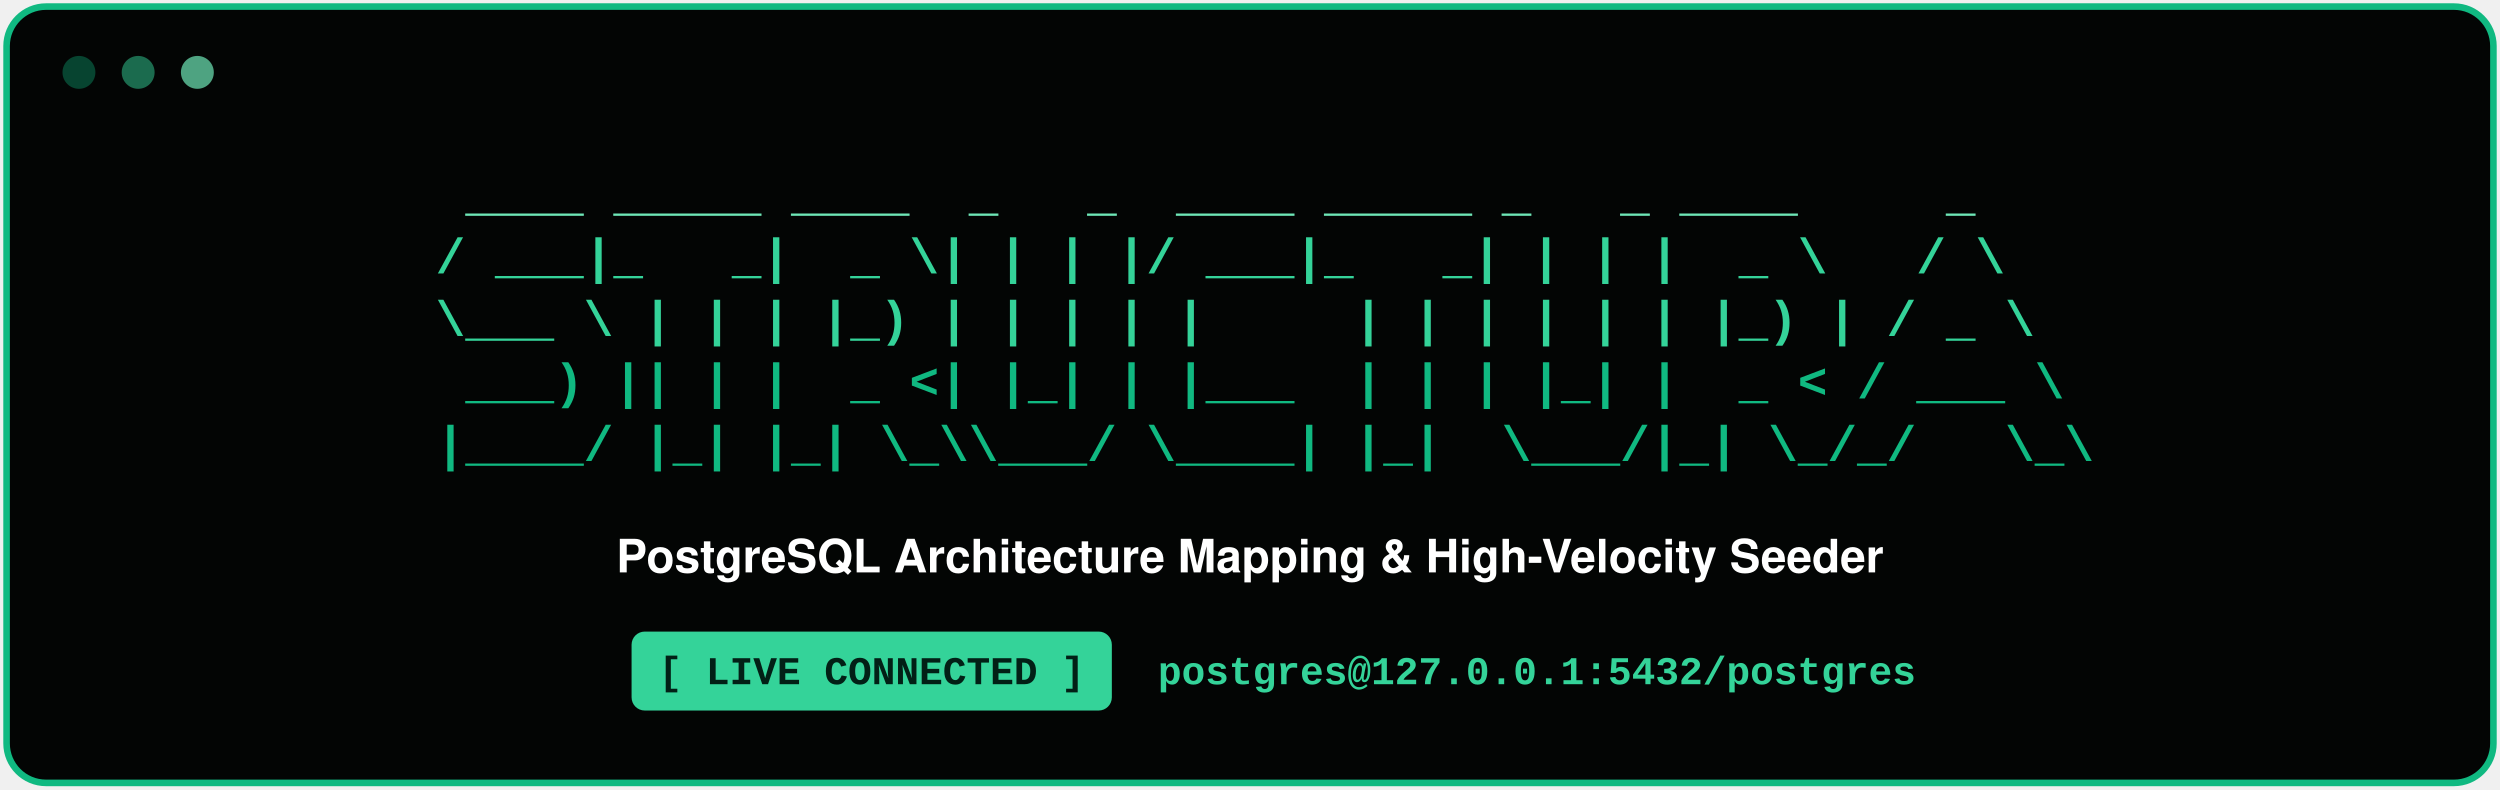
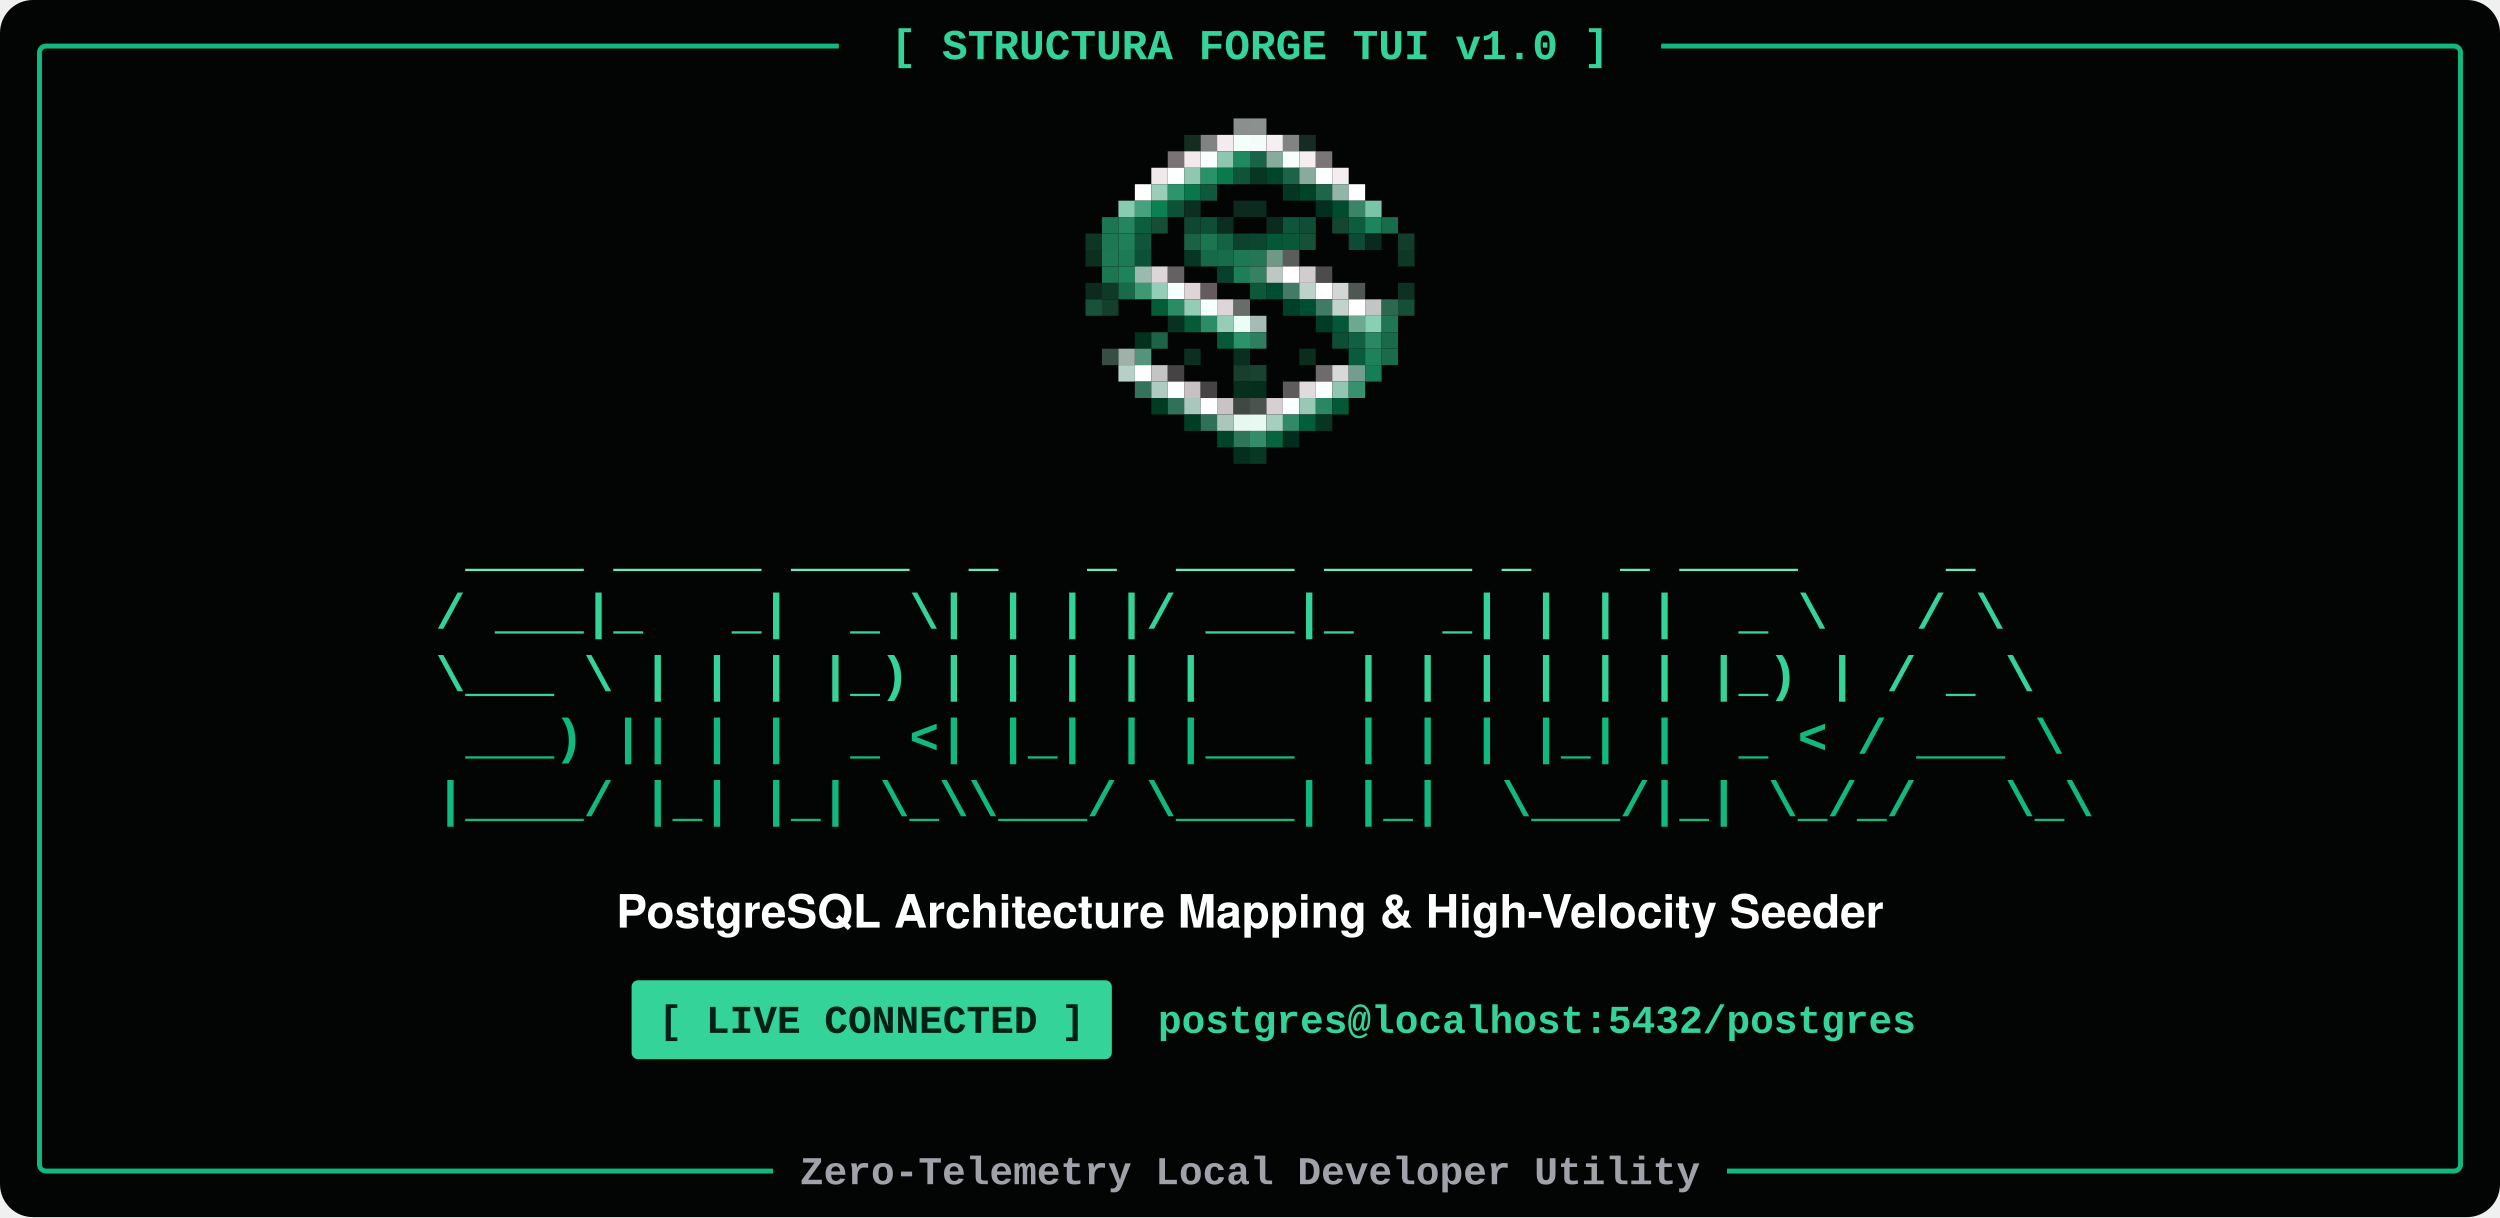
- <svg xmlns="http://www.w3.org/2000/svg" width="760" height="240" viewBox="0 0 760 240" role="img" aria-label="Structura Forge Terminal Banner">
+ <svg xmlns="http://www.w3.org/2000/svg" width="760" height="370" viewBox="0 0 760 370" role="img" aria-label="Structura Forge Terminal Banner">
  <defs>
    <style>
      .mono {
        font-family: ui-monospace, SFMono-Regular, Menlo, Monaco, Consolas, "Liberation Mono", "Courier New", monospace;
        font-weight: 700;
        white-space: pre;
      }
      .title {
        font-family: -apple-system, BlinkMacSystemFont, "Segoe UI", Helvetica, Arial, sans-serif;
        font-weight: 700;
      }
    </style>
  </defs>
-   <rect x="2" y="2" width="756" height="236" rx="12" fill="#030504" stroke="#10B981" stroke-width="2" />
-   <circle cx="24" cy="22" r="5" fill="#10B981" fill-opacity="0.35" />
-   <circle cx="42" cy="22" r="5" fill="#34D399" fill-opacity="0.5" />
-   <circle cx="60" cy="22" r="5" fill="#6EE7B7" fill-opacity="0.7" />
+   <rect x="0" y="0" width="760" height="370" rx="10" fill="#030504" />
+   <rect x="12" y="14" width="736" height="342" rx="2" fill="#030504" stroke="#10B981" stroke-width="1.5" />
+   <rect x="255" y="4" width="250" height="20" fill="#030504" />
+   <text x="380" y="18" class="mono" font-size="13" fill="#34D399" text-anchor="middle">[ STRUCTURA FORGE TUI v1.0 ]</text>
+   <g>
+     <rect x="375" y="36" width="5" height="5" fill="rgb(139,144,142)" />
+     <rect x="380" y="36" width="5" height="5" fill="rgb(139,145,143)" />
+     <rect x="360" y="41" width="5" height="5" fill="rgb(21,44,33)" />
+     <rect x="365" y="41" width="5" height="5" fill="rgb(128,131,129)" />
+     <rect x="370" y="41" width="5" height="5" fill="rgb(244,235,239)" />
+     <rect x="375" y="41" width="5" height="5" fill="rgb(244,254,250)" />
+     <rect x="380" y="41" width="5" height="5" fill="rgb(244,252,249)" />
+     <rect x="385" y="41" width="5" height="5" fill="rgb(246,239,241)" />
+     <rect x="390" y="41" width="5" height="5" fill="rgb(130,132,131)" />
+     <rect x="395" y="41" width="5" height="5" fill="rgb(22,44,34)" />
+     <rect x="355" y="46" width="5" height="5" fill="rgb(121,115,117)" />
+     <rect x="360" y="46" width="5" height="5" fill="rgb(242,233,237)" />
+     <rect x="365" y="46" width="5" height="5" fill="rgb(249,255,254)" />
+     <rect x="370" y="46" width="5" height="5" fill="rgb(141,199,176)" />
+     <rect x="375" y="46" width="5" height="5" fill="rgb(33,137,96)" />
+     <rect x="380" y="46" width="5" height="5" fill="rgb(23,100,71)" />
+     <rect x="385" y="46" width="5" height="5" fill="rgb(134,172,158)" />
+     <rect x="390" y="46" width="5" height="5" fill="rgb(248,254,252)" />
+     <rect x="395" y="46" width="5" height="5" fill="rgb(245,239,241)" />
+     <rect x="400" y="46" width="5" height="5" fill="rgb(123,117,120)" />
+     <rect x="350" y="51" width="5" height="5" fill="rgb(240,232,235)" />
+     <rect x="355" y="51" width="5" height="5" fill="rgb(253,255,255)" />
+     <rect x="360" y="51" width="5" height="5" fill="rgb(143,199,177)" />
+     <rect x="365" y="51" width="5" height="5" fill="rgb(41,146,104)" />
+     <rect x="370" y="51" width="5" height="5" fill="rgb(10,122,77)" />
+     <rect x="375" y="51" width="5" height="5" fill="rgb(15,83,56)" />
+     <rect x="380" y="51" width="5" height="5" fill="rgb(6,55,36)" />
+     <rect x="385" y="51" width="5" height="5" fill="rgb(0,70,42)" />
+     <rect x="390" y="51" width="5" height="5" fill="rgb(28,99,73)" />
+     <rect x="395" y="51" width="5" height="5" fill="rgb(135,172,158)" />
+     <rect x="400" y="51" width="5" height="5" fill="rgb(251,255,255)" />
+     <rect x="405" y="51" width="5" height="5" fill="rgb(243,237,239)" />
+     <rect x="345" y="56" width="5" height="5" fill="rgb(255,255,255)" />
+     <rect x="350" y="56" width="5" height="5" fill="rgb(155,206,186)" />
+     <rect x="355" y="56" width="5" height="5" fill="rgb(45,149,108)" />
+     <rect x="360" y="56" width="5" height="5" fill="rgb(9,119,75)" />
+     <rect x="365" y="56" width="5" height="5" fill="rgb(15,88,59)" />
+     <rect x="390" y="56" width="5" height="5" fill="rgb(5,53,35)" />
+     <rect x="395" y="56" width="5" height="5" fill="rgb(0,68,40)" />
+     <rect x="400" y="56" width="5" height="5" fill="rgb(30,102,75)" />
+     <rect x="405" y="56" width="5" height="5" fill="rgb(145,182,168)" />
+     <rect x="410" y="56" width="5" height="5" fill="rgb(255,255,255)" />
+     <rect x="340" y="61" width="5" height="5" fill="rgb(133,204,176)" />
+     <rect x="345" y="61" width="5" height="5" fill="rgb(70,162,125)" />
+     <rect x="350" y="61" width="5" height="5" fill="rgb(12,128,81)" />
+     <rect x="355" y="61" width="5" height="5" fill="rgb(12,82,54)" />
+     <rect x="360" y="61" width="5" height="5" fill="rgb(11,47,33)" />
+     <rect x="375" y="61" width="5" height="5" fill="rgb(10,43,30)" />
+     <rect x="380" y="61" width="5" height="5" fill="rgb(10,43,30)" />
+     <rect x="400" y="61" width="5" height="5" fill="rgb(2,47,31)" />
+     <rect x="405" y="61" width="5" height="5" fill="rgb(0,76,46)" />
+     <rect x="410" y="61" width="5" height="5" fill="rgb(59,133,103)" />
+     <rect x="415" y="61" width="5" height="5" fill="rgb(122,197,167)" />
+     <rect x="335" y="66" width="5" height="5" fill="rgb(28,118,82)" />
+     <rect x="340" y="66" width="5" height="5" fill="rgb(37,133,97)" />
+     <rect x="345" y="66" width="5" height="5" fill="rgb(13,93,63)" />
+     <rect x="350" y="66" width="5" height="5" fill="rgb(21,77,53)" />
+     <rect x="360" y="66" width="5" height="5" fill="rgb(15,71,50)" />
+     <rect x="365" y="66" width="5" height="5" fill="rgb(14,78,54)" />
+     <rect x="370" y="66" width="5" height="5" fill="rgb(10,47,32)" />
+     <rect x="385" y="66" width="5" height="5" fill="rgb(9,44,31)" />
+     <rect x="390" y="66" width="5" height="5" fill="rgb(15,85,60)" />
+     <rect x="395" y="66" width="5" height="5" fill="rgb(16,77,55)" />
+     <rect x="405" y="66" width="5" height="5" fill="rgb(20,70,48)" />
+     <rect x="410" y="66" width="5" height="5" fill="rgb(12,93,63)" />
+     <rect x="415" y="66" width="5" height="5" fill="rgb(30,132,93)" />
+     <rect x="420" y="66" width="5" height="5" fill="rgb(25,107,73)" />
+     <rect x="330" y="71" width="5" height="5" fill="rgb(15,54,37)" />
+     <rect x="335" y="71" width="5" height="5" fill="rgb(28,119,82)" />
+     <rect x="340" y="71" width="5" height="5" fill="rgb(31,127,89)" />
+     <rect x="345" y="71" width="5" height="5" fill="rgb(15,84,59)" />
+     <rect x="360" y="71" width="5" height="5" fill="rgb(25,99,68)" />
+     <rect x="365" y="71" width="5" height="5" fill="rgb(27,118,80)" />
+     <rect x="370" y="71" width="5" height="5" fill="rgb(20,99,69)" />
+     <rect x="375" y="71" width="5" height="5" fill="rgb(12,67,47)" />
+     <rect x="380" y="71" width="5" height="5" fill="rgb(11,70,48)" />
+     <rect x="385" y="71" width="5" height="5" fill="rgb(4,87,56)" />
+     <rect x="390" y="71" width="5" height="5" fill="rgb(9,89,57)" />
+     <rect x="395" y="71" width="5" height="5" fill="rgb(21,80,55)" />
+     <rect x="410" y="71" width="5" height="5" fill="rgb(14,75,54)" />
+     <rect x="415" y="71" width="5" height="5" fill="rgb(9,42,30)" />
+     <rect x="425" y="71" width="5" height="5" fill="rgb(17,61,42)" />
+     <rect x="330" y="76" width="5" height="5" fill="rgb(12,47,32)" />
+     <rect x="335" y="76" width="5" height="5" fill="rgb(30,120,83)" />
+     <rect x="340" y="76" width="5" height="5" fill="rgb(28,122,85)" />
+     <rect x="345" y="76" width="5" height="5" fill="rgb(10,81,56)" />
+     <rect x="360" y="76" width="5" height="5" fill="rgb(7,54,37)" />
+     <rect x="365" y="76" width="5" height="5" fill="rgb(22,106,74)" />
+     <rect x="370" y="76" width="5" height="5" fill="rgb(24,108,75)" />
+     <rect x="375" y="76" width="5" height="5" fill="rgb(29,120,83)" />
+     <rect x="380" y="76" width="5" height="5" fill="rgb(37,118,86)" />
+     <rect x="385" y="76" width="5" height="5" fill="rgb(112,152,135)" />
+     <rect x="390" y="76" width="5" height="5" fill="rgb(89,94,91)" />
+     <rect x="425" y="76" width="5" height="5" fill="rgb(14,56,38)" />
+     <rect x="335" y="81" width="5" height="5" fill="rgb(28,118,82)" />
+     <rect x="340" y="81" width="5" height="5" fill="rgb(29,131,91)" />
+     <rect x="345" y="81" width="5" height="5" fill="rgb(153,186,174)" />
+     <rect x="350" y="81" width="5" height="5" fill="rgb(221,214,217)" />
+     <rect x="355" y="81" width="5" height="5" fill="rgb(100,97,98)" />
+     <rect x="370" y="81" width="5" height="5" fill="rgb(7,65,45)" />
+     <rect x="375" y="81" width="5" height="5" fill="rgb(29,127,88)" />
+     <rect x="380" y="81" width="5" height="5" fill="rgb(53,129,98)" />
+     <rect x="385" y="81" width="5" height="5" fill="rgb(187,200,195)" />
+     <rect x="390" y="81" width="5" height="5" fill="rgb(255,255,255)" />
+     <rect x="395" y="81" width="5" height="5" fill="rgb(209,205,207)" />
+     <rect x="400" y="81" width="5" height="5" fill="rgb(78,75,76)" />
+     <rect x="330" y="86" width="5" height="5" fill="rgb(13,42,30)" />
+     <rect x="335" y="86" width="5" height="5" fill="rgb(15,58,41)" />
+     <rect x="340" y="86" width="5" height="5" fill="rgb(24,106,73)" />
+     <rect x="345" y="86" width="5" height="5" fill="rgb(60,153,115)" />
+     <rect x="350" y="86" width="5" height="5" fill="rgb(149,206,184)" />
+     <rect x="355" y="86" width="5" height="5" fill="rgb(246,255,252)" />
+     <rect x="360" y="86" width="5" height="5" fill="rgb(223,213,217)" />
+     <rect x="365" y="86" width="5" height="5" fill="rgb(99,91,94)" />
+     <rect x="380" y="86" width="5" height="5" fill="rgb(11,88,58)" />
+     <rect x="385" y="86" width="5" height="5" fill="rgb(2,77,50)" />
+     <rect x="390" y="86" width="5" height="5" fill="rgb(67,123,102)" />
+     <rect x="395" y="86" width="5" height="5" fill="rgb(189,210,202)" />
+     <rect x="400" y="86" width="5" height="5" fill="rgb(255,255,255)" />
+     <rect x="405" y="86" width="5" height="5" fill="rgb(210,214,212)" />
+     <rect x="410" y="86" width="5" height="5" fill="rgb(79,87,83)" />
+     <rect x="425" y="86" width="5" height="5" fill="rgb(15,49,35)" />
+     <rect x="330" y="91" width="5" height="5" fill="rgb(25,82,59)" />
+     <rect x="335" y="91" width="5" height="5" fill="rgb(20,63,45)" />
+     <rect x="350" y="91" width="5" height="5" fill="rgb(5,91,56)" />
+     <rect x="355" y="91" width="5" height="5" fill="rgb(42,140,101)" />
+     <rect x="360" y="91" width="5" height="5" fill="rgb(146,205,182)" />
+     <rect x="365" y="91" width="5" height="5" fill="rgb(245,255,251)" />
+     <rect x="370" y="91" width="5" height="5" fill="rgb(223,212,216)" />
+     <rect x="375" y="91" width="5" height="5" fill="rgb(103,109,105)" />
+     <rect x="390" y="91" width="5" height="5" fill="rgb(0,64,41)" />
+     <rect x="395" y="91" width="5" height="5" fill="rgb(0,79,50)" />
+     <rect x="400" y="91" width="5" height="5" fill="rgb(64,123,102)" />
+     <rect x="405" y="91" width="5" height="5" fill="rgb(192,212,205)" />
+     <rect x="410" y="91" width="5" height="5" fill="rgb(255,255,255)" />
+     <rect x="415" y="91" width="5" height="5" fill="rgb(193,197,195)" />
+     <rect x="420" y="91" width="5" height="5" fill="rgb(44,104,79)" />
+     <rect x="425" y="91" width="5" height="5" fill="rgb(21,79,56)" />
+     <rect x="355" y="96" width="5" height="5" fill="rgb(7,49,32)" />
+     <rect x="360" y="96" width="5" height="5" fill="rgb(5,90,56)" />
+     <rect x="365" y="96" width="5" height="5" fill="rgb(42,141,102)" />
+     <rect x="370" y="96" width="5" height="5" fill="rgb(149,205,183)" />
+     <rect x="375" y="96" width="5" height="5" fill="rgb(232,254,246)" />
+     <rect x="380" y="96" width="5" height="5" fill="rgb(166,187,179)" />
+     <rect x="400" y="96" width="5" height="5" fill="rgb(0,59,38)" />
+     <rect x="405" y="96" width="5" height="5" fill="rgb(4,88,57)" />
+     <rect x="410" y="96" width="5" height="5" fill="rgb(107,169,145)" />
+     <rect x="415" y="96" width="5" height="5" fill="rgb(136,207,179)" />
+     <rect x="420" y="96" width="5" height="5" fill="rgb(32,118,84)" />
+     <rect x="345" y="101" width="5" height="5" fill="rgb(2,49,29)" />
+     <rect x="350" y="101" width="5" height="5" fill="rgb(29,100,71)" />
+     <rect x="370" y="101" width="5" height="5" fill="rgb(6,90,57)" />
+     <rect x="375" y="101" width="5" height="5" fill="rgb(44,146,105)" />
+     <rect x="380" y="101" width="5" height="5" fill="rgb(46,126,96)" />
+     <rect x="405" y="101" width="5" height="5" fill="rgb(13,79,53)" />
+     <rect x="410" y="101" width="5" height="5" fill="rgb(17,96,68)" />
+     <rect x="415" y="101" width="5" height="5" fill="rgb(42,137,100)" />
+     <rect x="420" y="101" width="5" height="5" fill="rgb(25,106,73)" />
+     <rect x="335" y="106" width="5" height="5" fill="rgb(55,78,68)" />
+     <rect x="340" y="106" width="5" height="5" fill="rgb(159,177,169)" />
+     <rect x="345" y="106" width="5" height="5" fill="rgb(84,147,124)" />
+     <rect x="360" y="106" width="5" height="5" fill="rgb(11,47,32)" />
+     <rect x="375" y="106" width="5" height="5" fill="rgb(8,48,32)" />
+     <rect x="395" y="106" width="5" height="5" fill="rgb(10,45,30)" />
+     <rect x="410" y="106" width="5" height="5" fill="rgb(10,90,61)" />
+     <rect x="415" y="106" width="5" height="5" fill="rgb(30,129,90)" />
+     <rect x="420" y="106" width="5" height="5" fill="rgb(27,107,75)" />
+     <rect x="340" y="111" width="5" height="5" fill="rgb(181,209,199)" />
+     <rect x="345" y="111" width="5" height="5" fill="rgb(255,254,254)" />
+     <rect x="350" y="111" width="5" height="5" fill="rgb(197,196,196)" />
+     <rect x="355" y="111" width="5" height="5" fill="rgb(69,67,68)" />
+     <rect x="375" y="111" width="5" height="5" fill="rgb(22,63,45)" />
+     <rect x="380" y="111" width="5" height="5" fill="rgb(23,67,48)" />
+     <rect x="400" y="111" width="5" height="5" fill="rgb(111,107,109)" />
+     <rect x="405" y="111" width="5" height="5" fill="rgb(216,216,217)" />
+     <rect x="410" y="111" width="5" height="5" fill="rgb(113,158,142)" />
+     <rect x="415" y="111" width="5" height="5" fill="rgb(22,126,86)" />
+     <rect x="345" y="116" width="5" height="5" fill="rgb(52,114,92)" />
+     <rect x="350" y="116" width="5" height="5" fill="rgb(173,203,192)" />
+     <rect x="355" y="116" width="5" height="5" fill="rgb(254,255,255)" />
+     <rect x="360" y="116" width="5" height="5" fill="rgb(199,193,195)" />
+     <rect x="365" y="116" width="5" height="5" fill="rgb(70,67,68)" />
+     <rect x="375" y="116" width="5" height="5" fill="rgb(6,47,29)" />
+     <rect x="380" y="116" width="5" height="5" fill="rgb(5,46,28)" />
+     <rect x="390" y="116" width="5" height="5" fill="rgb(95,90,92)" />
+     <rect x="395" y="116" width="5" height="5" fill="rgb(226,219,222)" />
+     <rect x="400" y="116" width="5" height="5" fill="rgb(248,255,253)" />
+     <rect x="405" y="116" width="5" height="5" fill="rgb(145,199,178)" />
+     <rect x="410" y="116" width="5" height="5" fill="rgb(54,146,110)" />
+     <rect x="350" y="121" width="5" height="5" fill="rgb(0,59,36)" />
+     <rect x="355" y="121" width="5" height="5" fill="rgb(49,112,89)" />
+     <rect x="360" y="121" width="5" height="5" fill="rgb(169,200,189)" />
+     <rect x="365" y="121" width="5" height="5" fill="rgb(254,255,255)" />
+     <rect x="370" y="121" width="5" height="5" fill="rgb(201,195,197)" />
+     <rect x="375" y="121" width="5" height="5" fill="rgb(64,72,68)" />
+     <rect x="380" y="121" width="5" height="5" fill="rgb(75,83,79)" />
+     <rect x="385" y="121" width="5" height="5" fill="rgb(215,208,211)" />
+     <rect x="390" y="121" width="5" height="5" fill="rgb(252,255,255)" />
+     <rect x="395" y="121" width="5" height="5" fill="rgb(151,201,181)" />
+     <rect x="400" y="121" width="5" height="5" fill="rgb(41,135,99)" />
+     <rect x="405" y="121" width="5" height="5" fill="rgb(3,89,55)" />
+     <rect x="360" y="126" width="5" height="5" fill="rgb(0,61,37)" />
+     <rect x="365" y="126" width="5" height="5" fill="rgb(47,112,89)" />
+     <rect x="370" y="126" width="5" height="5" fill="rgb(170,199,188)" />
+     <rect x="375" y="126" width="5" height="5" fill="rgb(231,248,241)" />
+     <rect x="380" y="126" width="5" height="5" fill="rgb(231,250,242)" />
+     <rect x="385" y="126" width="5" height="5" fill="rgb(166,207,191)" />
+     <rect x="390" y="126" width="5" height="5" fill="rgb(47,139,103)" />
+     <rect x="395" y="126" width="5" height="5" fill="rgb(4,93,58)" />
+     <rect x="400" y="126" width="5" height="5" fill="rgb(8,52,34)" />
+     <rect x="370" y="131" width="5" height="5" fill="rgb(0,68,42)" />
+     <rect x="375" y="131" width="5" height="5" fill="rgb(46,117,90)" />
+     <rect x="380" y="131" width="5" height="5" fill="rgb(52,141,106)" />
+     <rect x="385" y="131" width="5" height="5" fill="rgb(8,99,63)" />
+     <rect x="390" y="131" width="5" height="5" fill="rgb(4,44,28)" />
+     <rect x="375" y="136" width="5" height="5" fill="rgb(4,47,30)" />
+     <rect x="380" y="136" width="5" height="5" fill="rgb(8,56,36)" />
+   </g>
  <g class="mono" font-size="15" text-anchor="middle">
-     <text x="380" y="64" fill="#6EE7B7" xml:space="preserve">  ____ _____ ____  _   _  ____ _____ _   _ ____     _    </text>
-     <text x="380" y="83" fill="#34D399" xml:space="preserve"> / ___|_   _|  _ \| | | |/ ___|_   _| | | |  _ \   / \   </text>
-     <text x="380" y="102" fill="#34D399" xml:space="preserve"> \___ \ | | | |_) | | | | |     | | | | | | |_) | / _ \  </text>
-     <text x="380" y="121" fill="#10B981" xml:space="preserve">  ___) || | |  _ &lt;| |_| | |___  | | | |_| |  _ &lt; / ___ \ </text>
-     <text x="380" y="140" fill="#10B981" xml:space="preserve"> |____/ |_| |_| \_\\___/ \____| |_|  \___/|_| \_/_/   \_\</text>
+     <text x="380" y="172" fill="#6EE7B7" xml:space="preserve">  ____ _____ ____  _   _  ____ _____ _   _ ____     _    </text>
+     <text x="380" y="191" fill="#34D399" xml:space="preserve"> / ___|_   _|  _ \| | | |/ ___|_   _| | | |  _ \   / \   </text>
+     <text x="380" y="210" fill="#34D399" xml:space="preserve"> \___ \ | | | |_) | | | | |     | | | | | | |_) | / _ \  </text>
+     <text x="380" y="229" fill="#10B981" xml:space="preserve">  ___) || | |  _ &lt;| |_| | |___  | | | |_| |  _ &lt; / ___ \ </text>
+     <text x="380" y="248" fill="#10B981" xml:space="preserve"> |____/ |_| |_| \_\\___/ \____| |_|  \___/|_| \_/_/   \_\</text>
  </g>
-   <text x="380" y="174" class="title" font-size="14" fill="#FFFFFF" text-anchor="middle">
+   <text x="380" y="282" class="title" font-size="14" fill="#FFFFFF" text-anchor="middle">
    PostgreSQL Architecture Mapping &amp; High-Velocity Seeder
  </text>
-   <g transform="translate(192, 192)">
-     <rect x="0" y="0" width="146" height="24" rx="4" fill="#34D399" />
+   <g transform="translate(192, 298)">
+     <rect x="0" y="0" width="146" height="24" rx="2" fill="#34D399" />
    <text x="73" y="16" class="mono" font-size="12" fill="#022016" text-anchor="middle">[ LIVE CONNECTED ]</text>
-     <text x="160" y="16" class="mono" font-size="12" fill="#34D399">postgres@127.0.0.1:5432/postgres</text>
+     <text x="160" y="16" class="mono" font-size="12" fill="#34D399">postgres@localhost:5432/postgres</text>
  </g>
+   <rect x="235" y="346" width="290" height="20" fill="#030504" />
+   <text x="380" y="360" class="mono" font-size="12" fill="#A1A1AA" text-anchor="middle">Zero-Telemetry Local Developer Utility</text>
</svg>
